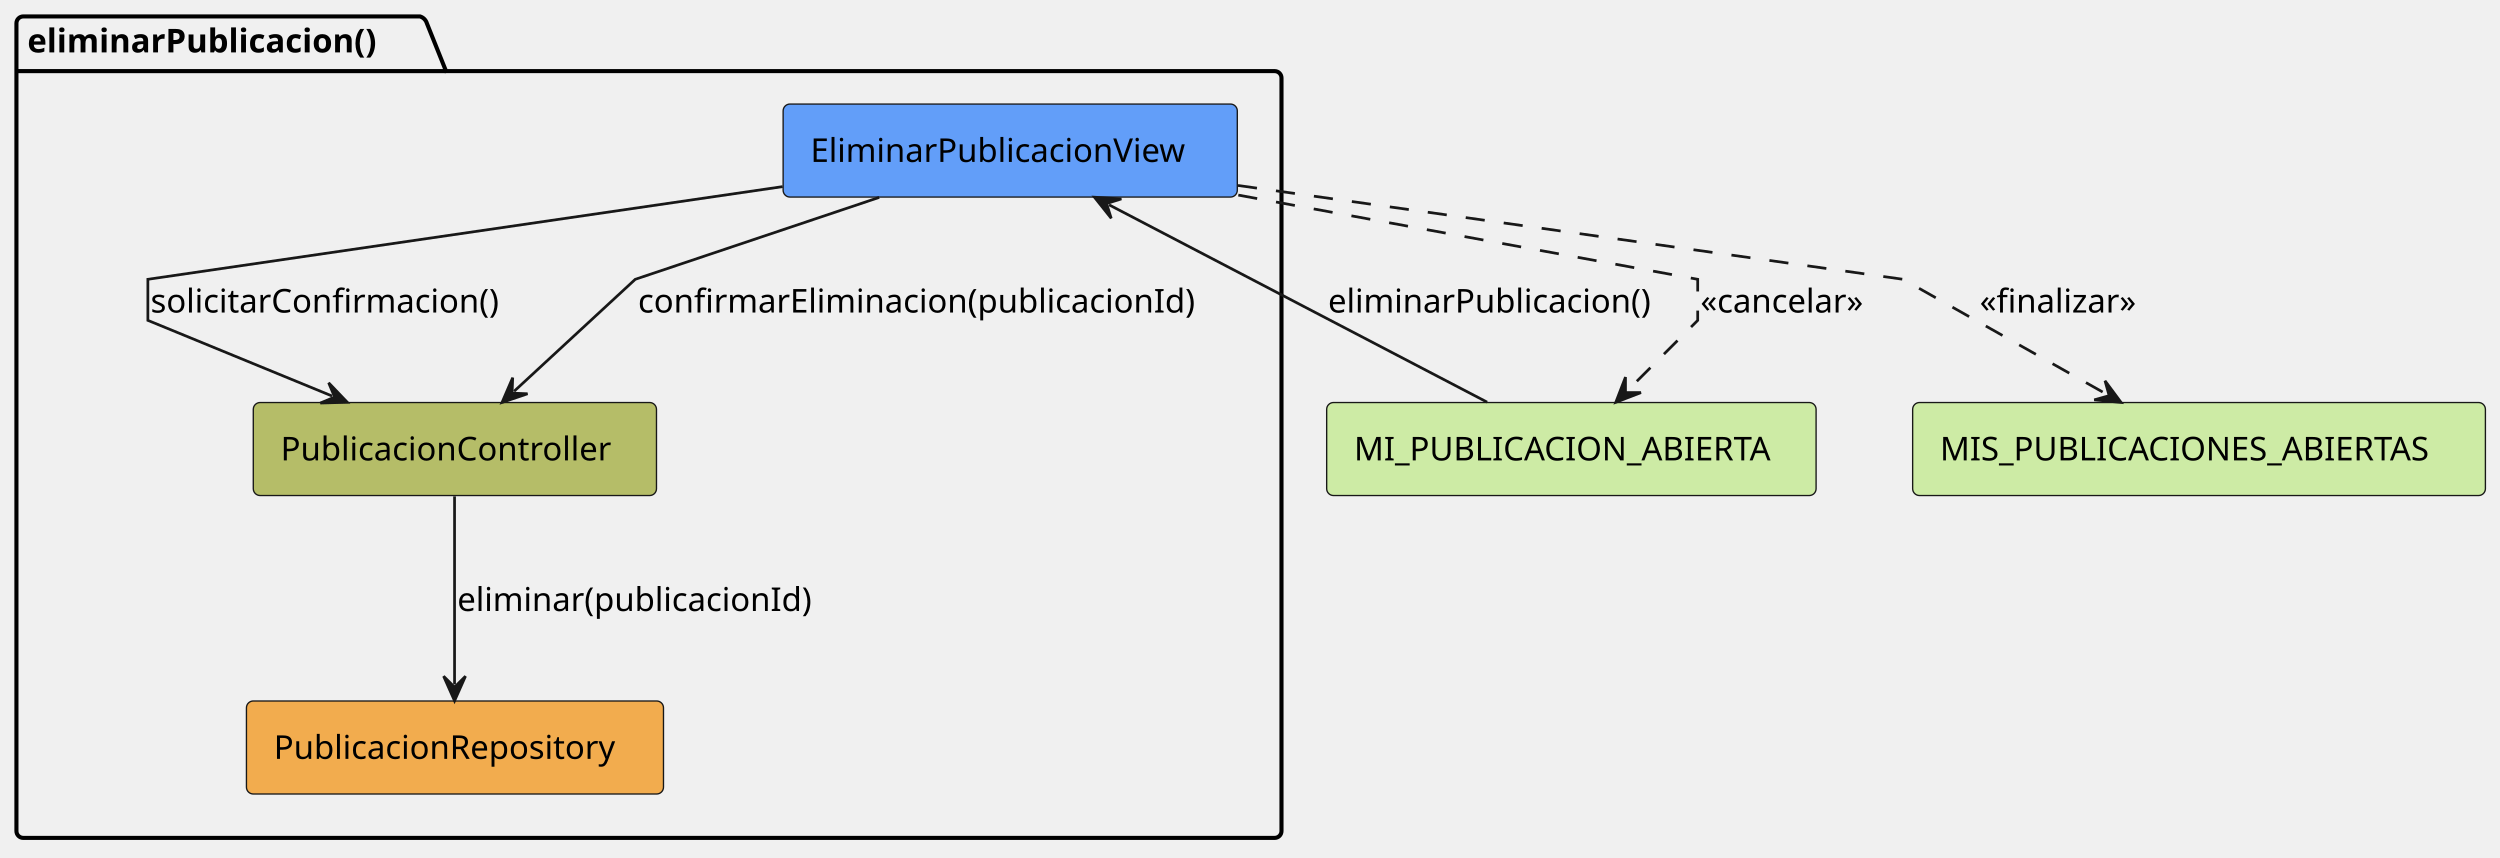
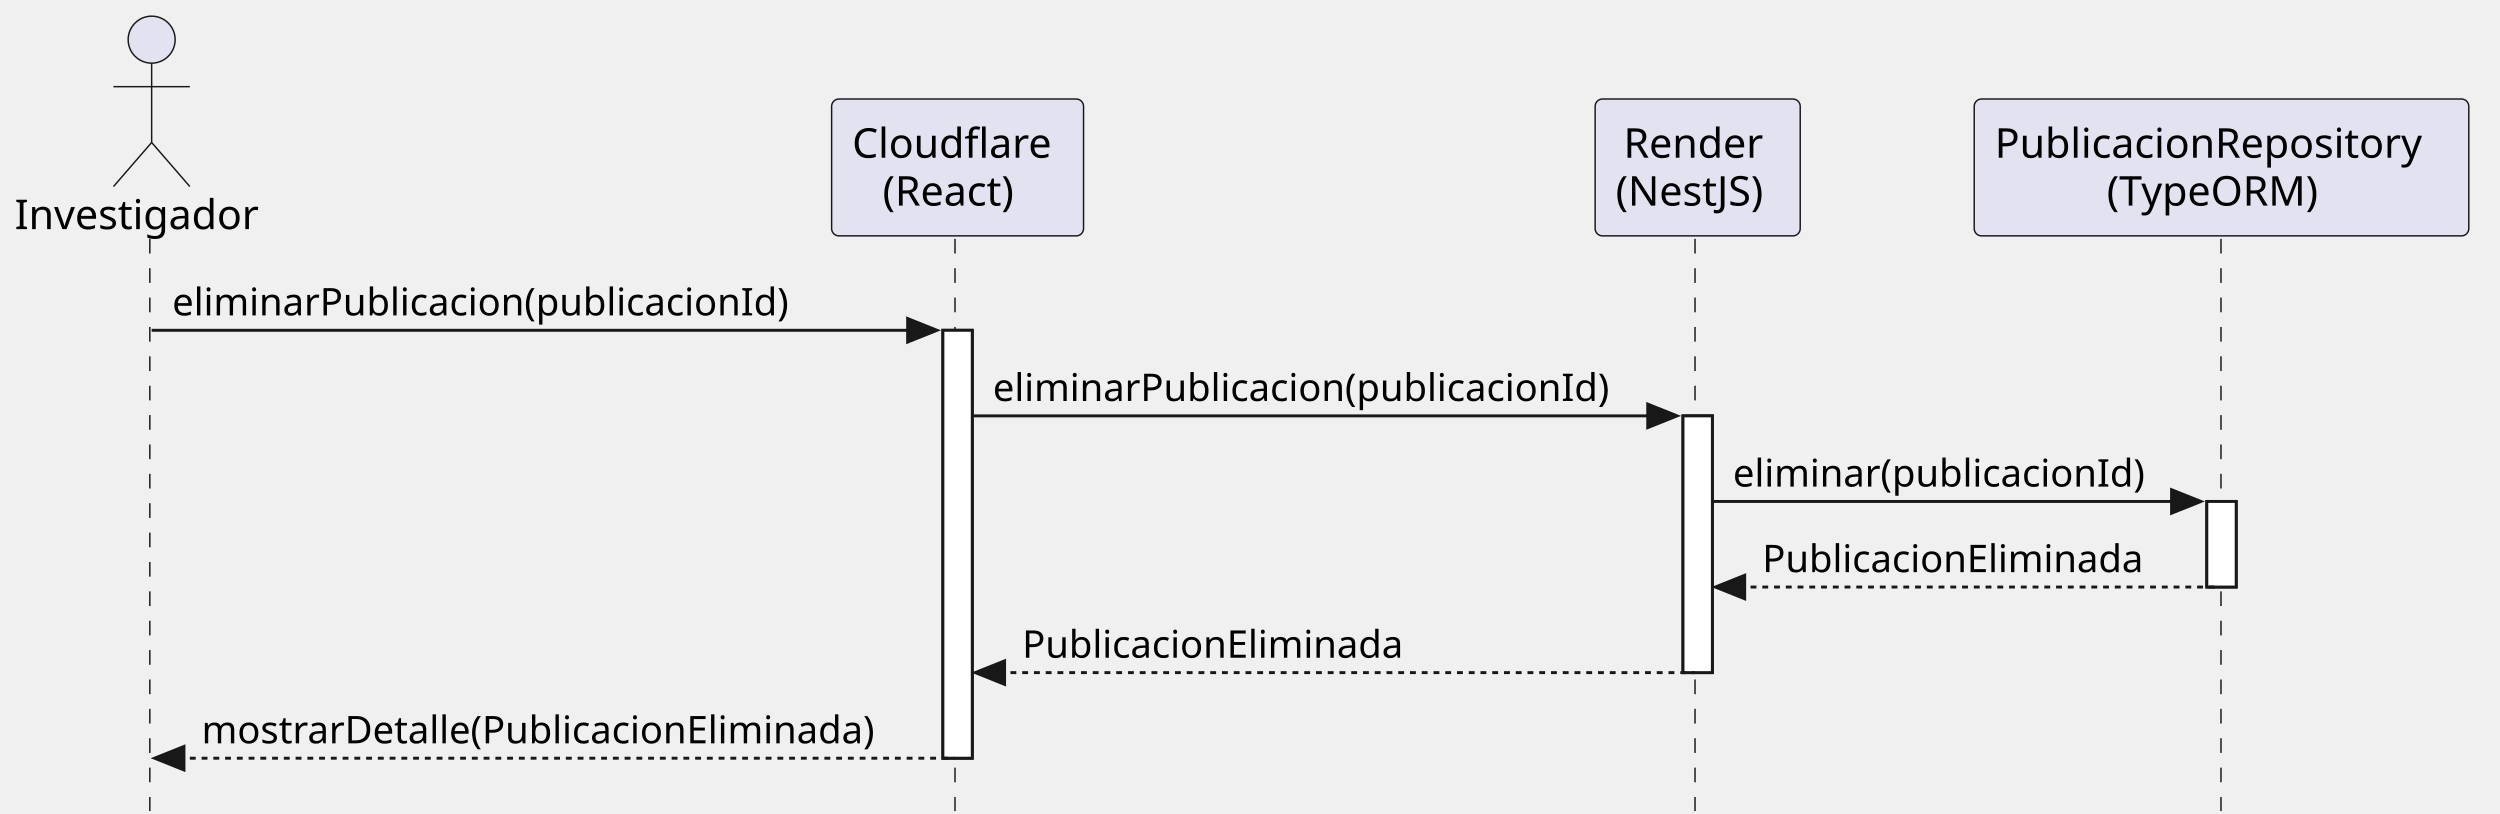
- <svg xmlns="http://www.w3.org/2000/svg" contentStyleType="text/css" data-diagram-type="DESCRIPTION" height="313px" preserveAspectRatio="none" style="width:913px;height:313px;background:#FFFFFF;" version="1.1" viewBox="0 0 913 313" width="913px" zoomAndPan="magnify">
+ <svg xmlns="http://www.w3.org/2000/svg" contentStyleType="text/css" data-diagram-type="SEQUENCE" height="277px" preserveAspectRatio="none" style="width:851px;height:277px;background:#FFFFFF;" version="1.1" viewBox="0 0 851 277" width="851px" zoomAndPan="magnify">
  <defs />
  <g>
-     <g class="cluster" data-qualified-name="eliminarPublicacion" data-source-line="10" id="ent0004">
-       <path d="M8.5,6 L153.389,6 A3.75,3.75 0 0 1 155.889,8.5 L162.889,25.969 L465.5,25.969 A2.5,2.5 0 0 1 468,28.469 L468,303.5 A2.5,2.5 0 0 1 465.5,306 L8.5,306 A2.5,2.5 0 0 1 6,303.5 L6,8.5 A2.5,2.5 0 0 1 8.5,6" fill="none" style="stroke:#000000;stroke-width:1.5;" />
-       <line style="stroke:#000000;stroke-width:1.5;" x1="6" x2="162.889" y1="25.969" y2="25.969" />
-       <text fill="#000000" font-family="sans-serif" font-size="12" font-weight="bold" lengthAdjust="spacing" textLength="143.889" x="10" y="19.139">eliminarPublicacion()</text>
+     <g>
+       <rect fill="#FFFFFF" height="145.664" style="stroke:#181818;stroke-width:1;" width="10" x="320.96" y="112.43" />
    </g>
-     <g class="entity" data-qualified-name="eliminarPublicacion.EliminarPublicacionView" data-source-line="11" id="ent0005">
-       <rect fill="#629EF9" height="33.969" rx="2.5" ry="2.5" style="stroke:#181818;stroke-width:0.5;" width="165.863" x="286" y="38" />
-       <text fill="#000000" font-family="sans-serif" font-size="12" lengthAdjust="spacing" textLength="145.863" x="296" y="59.139">EliminarPublicacionView</text>
+     <g>
+       <rect fill="#FFFFFF" height="87.398" style="stroke:#181818;stroke-width:1;" width="10" x="572.89" y="141.562" />
    </g>
-     <g class="entity" data-qualified-name="eliminarPublicacion.PublicacionController" data-source-line="12" id="ent0006">
-       <rect fill="#B5BD68" height="33.969" rx="2.5" ry="2.5" style="stroke:#181818;stroke-width:0.5;" width="147.248" x="92.5" y="147" />
-       <text fill="#000000" font-family="sans-serif" font-size="12" lengthAdjust="spacing" textLength="127.248" x="102.5" y="168.139">PublicacionController</text>
+     <g>
+       <rect fill="#FFFFFF" height="29.133" style="stroke:#181818;stroke-width:1;" width="10" x="751.2" y="170.695" />
    </g>
-     <g class="entity" data-qualified-name="eliminarPublicacion.PublicacionRepository" data-source-line="13" id="ent0007">
-       <rect fill="#F2AC4E" height="33.969" rx="2.5" ry="2.5" style="stroke:#181818;stroke-width:0.5;" width="152.305" x="90" y="256" />
-       <text fill="#000000" font-family="sans-serif" font-size="12" lengthAdjust="spacing" textLength="132.305" x="100" y="277.139">PublicacionRepository</text>
+     <g class="participant-lifeline" data-entity-uid="part1" data-qualified-name="Investigador" data-source-line="5" id="part1-lifeline">
+       <g>
+         <rect fill="#000000" fill-opacity="0" height="194.797" width="8" x="47.623" y="81.297" />
+         <line style="stroke:#181818;stroke-width:0.5;stroke-dasharray:5,5;" x1="51" x2="51" y1="81.297" y2="276.094" />
+       </g>
    </g>
-     <g class="entity" data-qualified-name="MiPublicacionAbierta" data-source-line="7" id="ent0002">
-       <rect fill="#CDEBA5" height="33.969" rx="2.5" ry="2.5" style="stroke:#181818;stroke-width:0.5;" width="178.736" x="484.5" y="147" />
-       <text fill="#000000" font-family="sans-serif" font-size="12" lengthAdjust="spacing" textLength="158.736" x="494.5" y="168.139">MI_PUBLICACION_ABIERTA</text>
+     <g class="participant-lifeline" data-entity-uid="part2" data-qualified-name="View" data-source-line="6" id="part2-lifeline">
+       <g>
+         <rect fill="#000000" fill-opacity="0" height="194.797" width="8" x="321.96" y="81.297" />
+         <line style="stroke:#181818;stroke-width:0.5;stroke-dasharray:5,5;" x1="325.082" x2="325.082" y1="81.297" y2="276.094" />
+       </g>
    </g>
-     <g class="entity" data-qualified-name="MisPublicacionesAbiertas" data-source-line="8" id="ent0003">
-       <rect fill="#CDEBA5" height="33.969" rx="2.5" ry="2.5" style="stroke:#181818;stroke-width:0.5;" width="209.17" x="698.5" y="147" />
-       <text fill="#000000" font-family="sans-serif" font-size="12" lengthAdjust="spacing" textLength="189.17" x="708.5" y="168.139">MIS_PUBLICACIONES_ABIERTAS</text>
+     <g class="participant-lifeline" data-entity-uid="part3" data-qualified-name="Controller" data-source-line="7" id="part3-lifeline">
+       <g>
+         <rect fill="#000000" fill-opacity="0" height="194.797" width="8" x="573.89" y="81.297" />
+         <line style="stroke:#181818;stroke-width:0.5;stroke-dasharray:5,5;" x1="576.986" x2="576.986" y1="81.297" y2="276.094" />
+       </g>
    </g>
-     <g class="link" data-entity-1="ent0002" data-entity-2="ent0005" data-link-type="dependency" data-source-line="16" id="lnk8">
-       <path d="M543.1,146.87 C504.35,126.65 443.659,94.966 405.009,74.796" fill="none" id="MiPublicacionAbierta-to-EliminarPublicacionView" style="stroke:#181818;stroke-width:1;" />
-       <polygon fill="#181818" points="399.69,72.02,405.818,79.73,404.123,74.333,409.519,72.638,399.69,72.02" style="stroke:#181818;stroke-width:1;" />
-       <text fill="#000000" font-family="sans-serif" font-size="12" lengthAdjust="spacing" textLength="126.287" x="485" y="114.139">eliminarPublicacion()</text>
+     <g class="participant-lifeline" data-entity-uid="part4" data-qualified-name="Repo" data-source-line="8" id="part4-lifeline">
+       <g>
+         <rect fill="#000000" fill-opacity="0" height="194.797" width="8" x="752.2" y="81.297" />
+         <line style="stroke:#181818;stroke-width:0.5;stroke-dasharray:5,5;" x1="756.022" x2="756.022" y1="81.297" y2="276.094" />
+       </g>
    </g>
-     <g class="link" data-entity-1="ent0005" data-entity-2="ent0002" data-link-type="dependency" data-source-line="24" id="lnk13">
-       <path d="M452.23,71.25 C525.29,84.64 620,102 620,102 C620,102 620,117 620,117 C620,117 607.593,129.407 594.333,142.667" fill="none" id="EliminarPublicacionView-to-MiPublicacionAbierta" style="stroke:#181818;stroke-width:1;stroke-dasharray:7,7;" />
-       <polygon fill="#181818" points="590.09,146.91,599.282,143.375,593.625,143.375,593.625,137.718,590.09,146.91" style="stroke:#181818;stroke-width:1;" />
-       <text fill="#000000" font-family="sans-serif" font-size="12" lengthAdjust="spacing" textLength="65.842" x="621" y="114.139">«cancelar»</text>
+     <g class="participant participant-head" data-entity-uid="part1" data-qualified-name="Investigador" data-source-line="5" id="part1-head">
+       <text fill="#000000" font-family="sans-serif" font-size="14" lengthAdjust="spacing" textLength="87.247" x="5" y="77.995">Investigador</text>
+       <ellipse cx="51.623" cy="13.5" fill="#E2E2F0" rx="8" ry="8" style="stroke:#181818;stroke-width:0.5;" />
+       <path d="M51.623,21.5 L51.623,48.5 M38.623,29.5 L64.624,29.5 M51.623,48.5 L38.623,63.5 M51.623,48.5 L64.624,63.5" fill="none" style="stroke:#181818;stroke-width:0.5;" />
    </g>
-     <g class="link" data-entity-1="ent0005" data-entity-2="ent0006" data-link-type="dependency" data-source-line="18" id="lnk9">
-       <path d="M285.83,68.15 C192.5,81.77 54,102 54,102 C54,102 54,117 54,117 C54,117 88.98,131.371 121.279,144.631" fill="none" id="EliminarPublicacionView-to-PublicacionController" style="stroke:#181818;stroke-width:1;" />
-       <polygon fill="#181818" points="126.83,146.91,120.023,139.792,122.205,145.011,116.985,147.192,126.83,146.91" style="stroke:#181818;stroke-width:1;" />
-       <text fill="#000000" font-family="sans-serif" font-size="12" lengthAdjust="spacing" textLength="136.289" x="55" y="114.139">solicitarConfirmacion()</text>
+     <g class="participant participant-head" data-entity-uid="part2" data-qualified-name="View" data-source-line="6" id="part2-head">
+       <rect fill="#E2E2F0" height="46.594" rx="2.5" ry="2.5" style="stroke:#181818;stroke-width:0.5;" width="85.757" x="283.082" y="33.703" />
+       <text fill="#000000" font-family="sans-serif" font-size="14" lengthAdjust="spacing" textLength="71.757" x="290.082" y="53.698">Cloudflare</text>
+       <text fill="#000000" font-family="sans-serif" font-size="14" lengthAdjust="spacing" textLength="51.03" x="300.445" y="69.995">(React)</text>
    </g>
-     <g class="link" data-entity-1="ent0005" data-entity-2="ent0006" data-link-type="dependency" data-source-line="20" id="lnk10">
-       <path d="M321.08,72.09 C281.58,85.35 232,102 232,102 C232,102 207.307,124.829 187.747,142.899" fill="none" id="EliminarPublicacionView-to-PublicacionController-1" style="stroke:#181818;stroke-width:1;" />
-       <polygon fill="#181818" points="183.34,146.97,192.665,143.801,187.013,143.577,187.237,137.925,183.34,146.97" style="stroke:#181818;stroke-width:1;" />
-       <text fill="#000000" font-family="sans-serif" font-size="12" lengthAdjust="spacing" textLength="215.982" x="233" y="114.139">confirmarEliminacion(publicacionId)</text>
+     <g class="participant participant-head" data-entity-uid="part3" data-qualified-name="Controller" data-source-line="7" id="part3-head">
+       <rect fill="#E2E2F0" height="46.594" rx="2.5" ry="2.5" style="stroke:#181818;stroke-width:0.5;" width="69.809" x="542.986" y="33.703" />
+       <text fill="#000000" font-family="sans-serif" font-size="14" lengthAdjust="spacing" textLength="50.47" x="552.655" y="53.698">Render</text>
+       <text fill="#000000" font-family="sans-serif" font-size="14" lengthAdjust="spacing" textLength="55.809" x="549.986" y="69.995">(NestJS)</text>
    </g>
-     <g class="link" data-entity-1="ent0006" data-entity-2="ent0007" data-link-type="dependency" data-source-line="21" id="lnk11">
-       <path d="M166,181.25 C166,201.48 166,229.81 166,249.95" fill="none" id="PublicacionController-to-PublicacionRepository" style="stroke:#181818;stroke-width:1;" />
-       <polygon fill="#181818" points="166,255.95,170,246.95,166,250.95,162,246.95,166,255.95" style="stroke:#181818;stroke-width:1;" />
-       <text fill="#000000" font-family="sans-serif" font-size="12" lengthAdjust="spacing" textLength="137.824" x="167" y="223.139">eliminar(publicacionId)</text>
+     <g class="participant participant-head" data-entity-uid="part4" data-qualified-name="Repo" data-source-line="8" id="part4-head">
+       <rect fill="#E2E2F0" height="46.594" rx="2.5" ry="2.5" style="stroke:#181818;stroke-width:0.5;" width="168.356" x="672.022" y="33.703" />
+       <text fill="#000000" font-family="sans-serif" font-size="14" lengthAdjust="spacing" textLength="154.356" x="679.022" y="53.698">PublicacionRepository</text>
+       <text fill="#000000" font-family="sans-serif" font-size="14" lengthAdjust="spacing" textLength="78.087" x="717.156" y="69.995">(TypeORM)</text>
    </g>
-     <g class="link" data-entity-1="ent0005" data-entity-2="ent0003" data-link-type="dependency" data-source-line="23" id="lnk12">
-       <path d="M452.11,67.73 C548.69,81.36 695,102 695,102 C695,102 737.406,125.949 769.396,144.019" fill="none" id="EliminarPublicacionView-to-MisPublicacionesAbiertas" style="stroke:#181818;stroke-width:1;stroke-dasharray:7,7;" />
-       <polygon fill="#181818" points="774.62,146.97,768.751,139.061,770.266,144.511,764.817,146.026,774.62,146.97" style="stroke:#181818;stroke-width:1;" />
-       <text fill="#000000" font-family="sans-serif" font-size="12" lengthAdjust="spacing" textLength="62.455" x="723" y="114.139">«finalizar»</text>
+     <g>
+       <rect fill="#FFFFFF" height="145.664" style="stroke:#181818;stroke-width:1;" width="10" x="320.96" y="112.43" />
+     </g>
+     <g>
+       <rect fill="#FFFFFF" height="87.398" style="stroke:#181818;stroke-width:1;" width="10" x="572.89" y="141.562" />
+     </g>
+     <g>
+       <rect fill="#FFFFFF" height="29.133" style="stroke:#181818;stroke-width:1;" width="10" x="751.2" y="170.695" />
+     </g>
+     <g class="message" data-entity-1="part1" data-entity-2="part2" data-source-line="10" id="msg1">
+       <polygon fill="#181818" points="308.96,108.43,318.96,112.43,308.96,116.43" style="stroke:#181818;stroke-width:1;stroke-linejoin:miter;stroke-miterlimit:10;" />
+       <line style="stroke:#181818;stroke-width:1;" x1="51.623" x2="314.96" y1="112.43" y2="112.43" />
+       <text fill="#000000" font-family="sans-serif" font-size="13" lengthAdjust="spacing" textLength="222.93" x="58.623" y="107.364">eliminarPublicacion(publicacionId)</text>
+     </g>
+     <g class="message" data-entity-1="part2" data-entity-2="part3" data-source-line="13" id="msg2">
+       <polygon fill="#181818" points="560.89,137.562,570.89,141.562,560.89,145.562" style="stroke:#181818;stroke-width:1;stroke-linejoin:miter;stroke-miterlimit:10;" />
+       <line style="stroke:#181818;stroke-width:1;" x1="330.96" x2="566.89" y1="141.562" y2="141.562" />
+       <text fill="#000000" font-family="sans-serif" font-size="13" lengthAdjust="spacing" textLength="222.93" x="337.96" y="136.497">eliminarPublicacion(publicacionId)</text>
+     </g>
+     <g class="message" data-entity-1="part3" data-entity-2="part4" data-source-line="16" id="msg3">
+       <polygon fill="#181818" points="739.2,166.695,749.2,170.695,739.2,174.695" style="stroke:#181818;stroke-width:1;stroke-linejoin:miter;stroke-miterlimit:10;" />
+       <line style="stroke:#181818;stroke-width:1;" x1="582.89" x2="745.2" y1="170.695" y2="170.695" />
+       <text fill="#000000" font-family="sans-serif" font-size="13" lengthAdjust="spacing" textLength="149.31" x="589.89" y="165.629">eliminar(publicacionId)</text>
+     </g>
+     <g class="message" data-entity-1="part4" data-entity-2="part3" data-source-line="19" id="msg4">
+       <polygon fill="#181818" points="593.89,195.828,583.89,199.828,593.89,203.828" style="stroke:#181818;stroke-width:1;stroke-linejoin:miter;stroke-miterlimit:10;" />
+       <line style="stroke:#181818;stroke-width:1;stroke-dasharray:2,2;" x1="587.89" x2="755.2" y1="199.828" y2="199.828" />
+       <text fill="#000000" font-family="sans-serif" font-size="13" lengthAdjust="spacing" textLength="137.757" x="599.89" y="194.762">PublicacionEliminada</text>
+     </g>
+     <g class="message" data-entity-1="part3" data-entity-2="part2" data-source-line="22" id="msg5">
+       <polygon fill="#181818" points="341.96,224.961,331.96,228.961,341.96,232.961" style="stroke:#181818;stroke-width:1;stroke-linejoin:miter;stroke-miterlimit:10;" />
+       <line style="stroke:#181818;stroke-width:1;stroke-dasharray:2,2;" x1="335.96" x2="576.89" y1="228.961" y2="228.961" />
+       <text fill="#000000" font-family="sans-serif" font-size="13" lengthAdjust="spacing" textLength="137.757" x="347.96" y="223.895">PublicacionEliminada</text>
+     </g>
+     <g class="message" data-entity-1="part2" data-entity-2="part1" data-source-line="25" id="msg6">
+       <polygon fill="#181818" points="62.623,254.094,52.623,258.094,62.623,262.094" style="stroke:#181818;stroke-width:1;stroke-linejoin:miter;stroke-miterlimit:10;" />
+       <line style="stroke:#181818;stroke-width:1;stroke-dasharray:2,2;" x1="56.623" x2="324.96" y1="258.094" y2="258.094" />
+       <text fill="#000000" font-family="sans-serif" font-size="13" lengthAdjust="spacing" textLength="245.337" x="68.624" y="253.028">mostrarDetalle(PublicacionEliminada)</text>
    </g>
  </g>
</svg>
